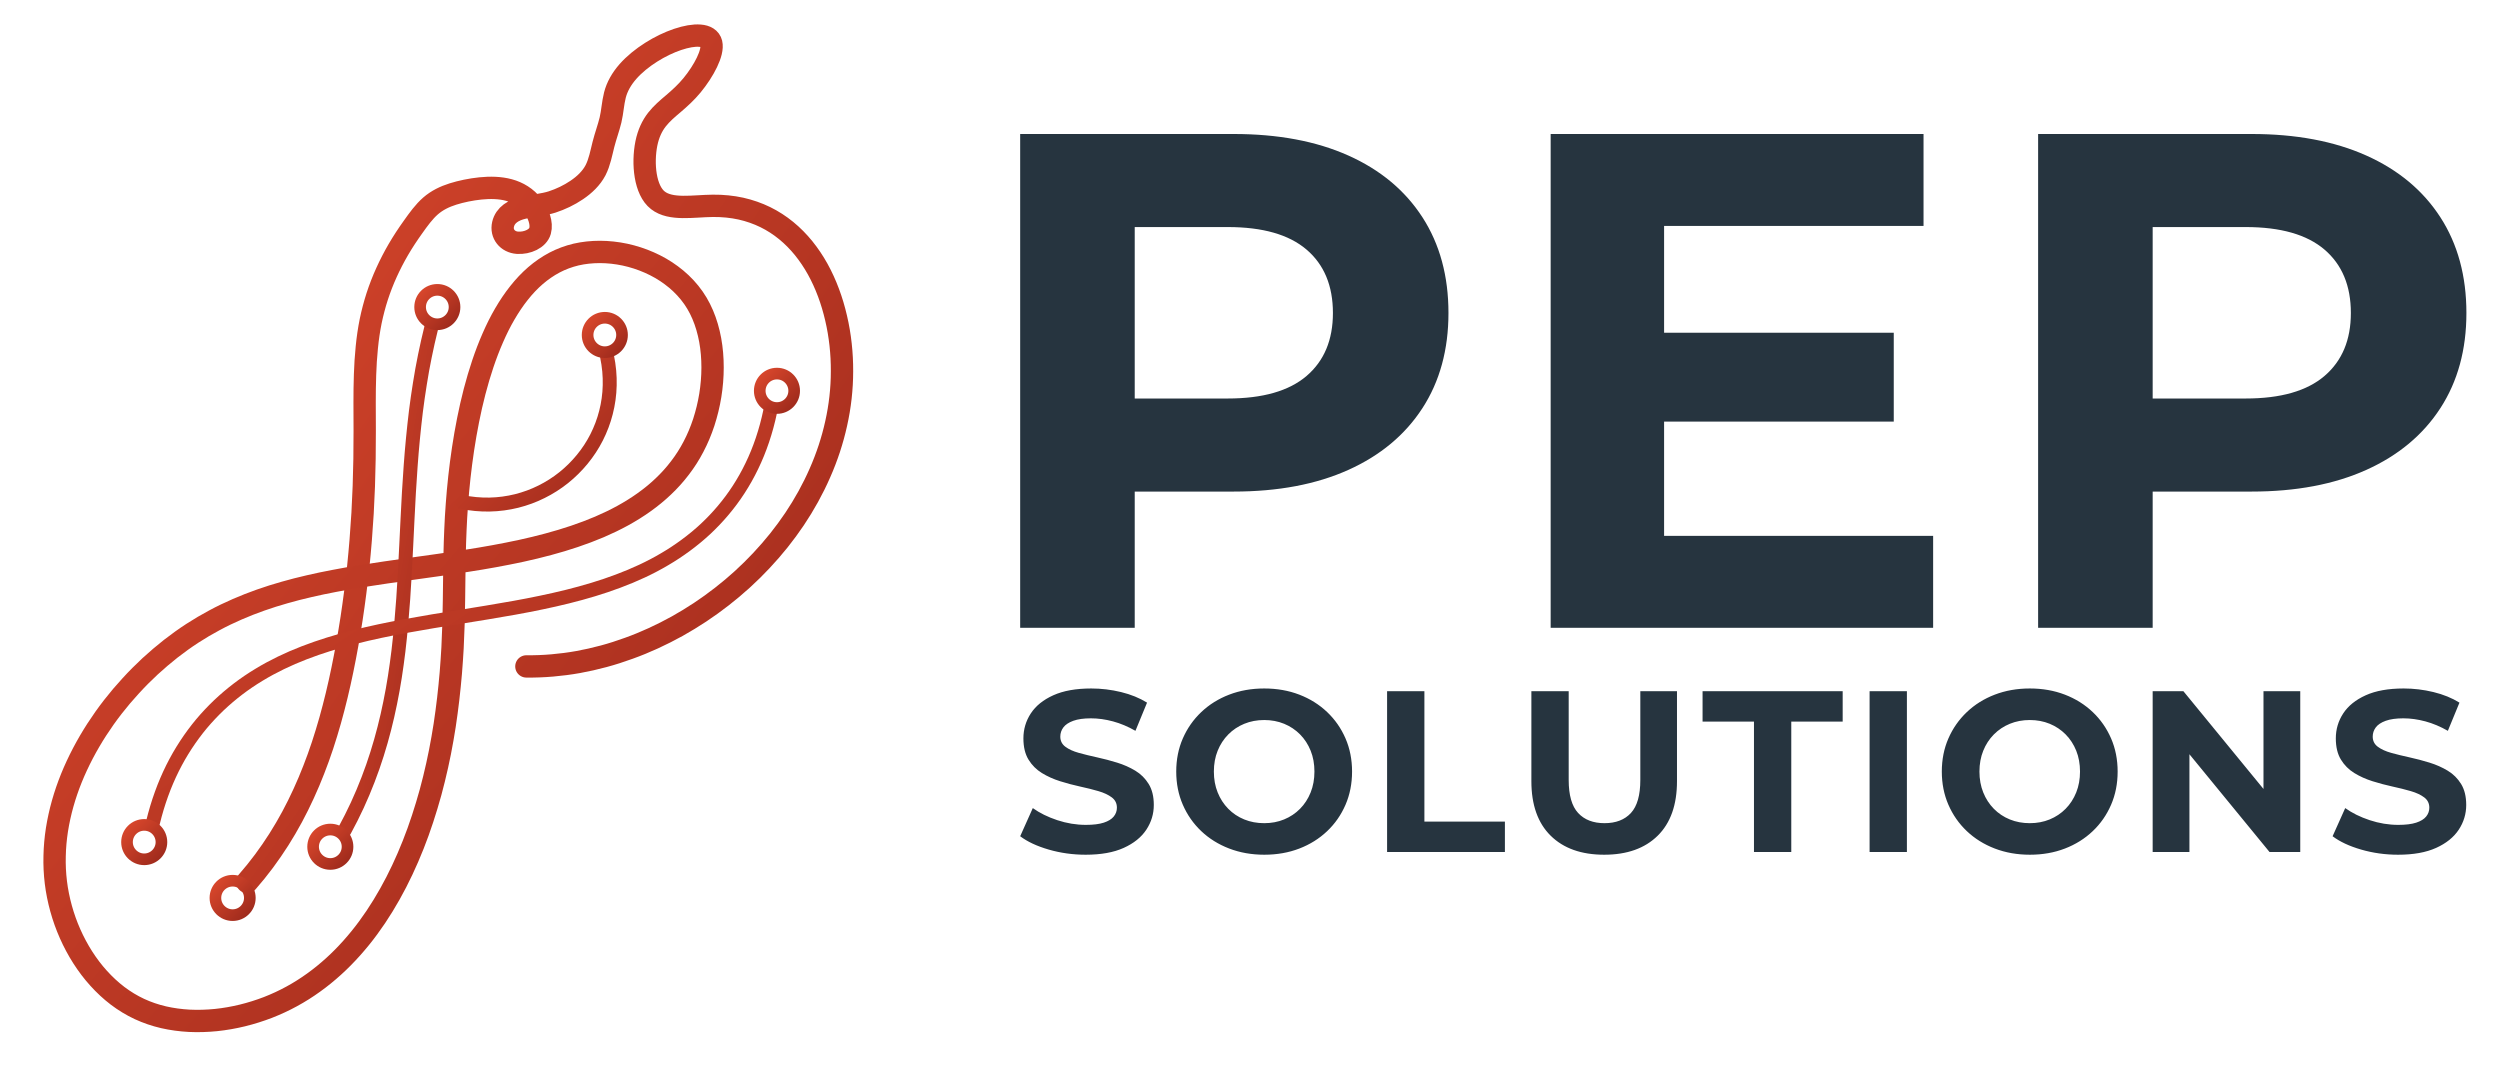
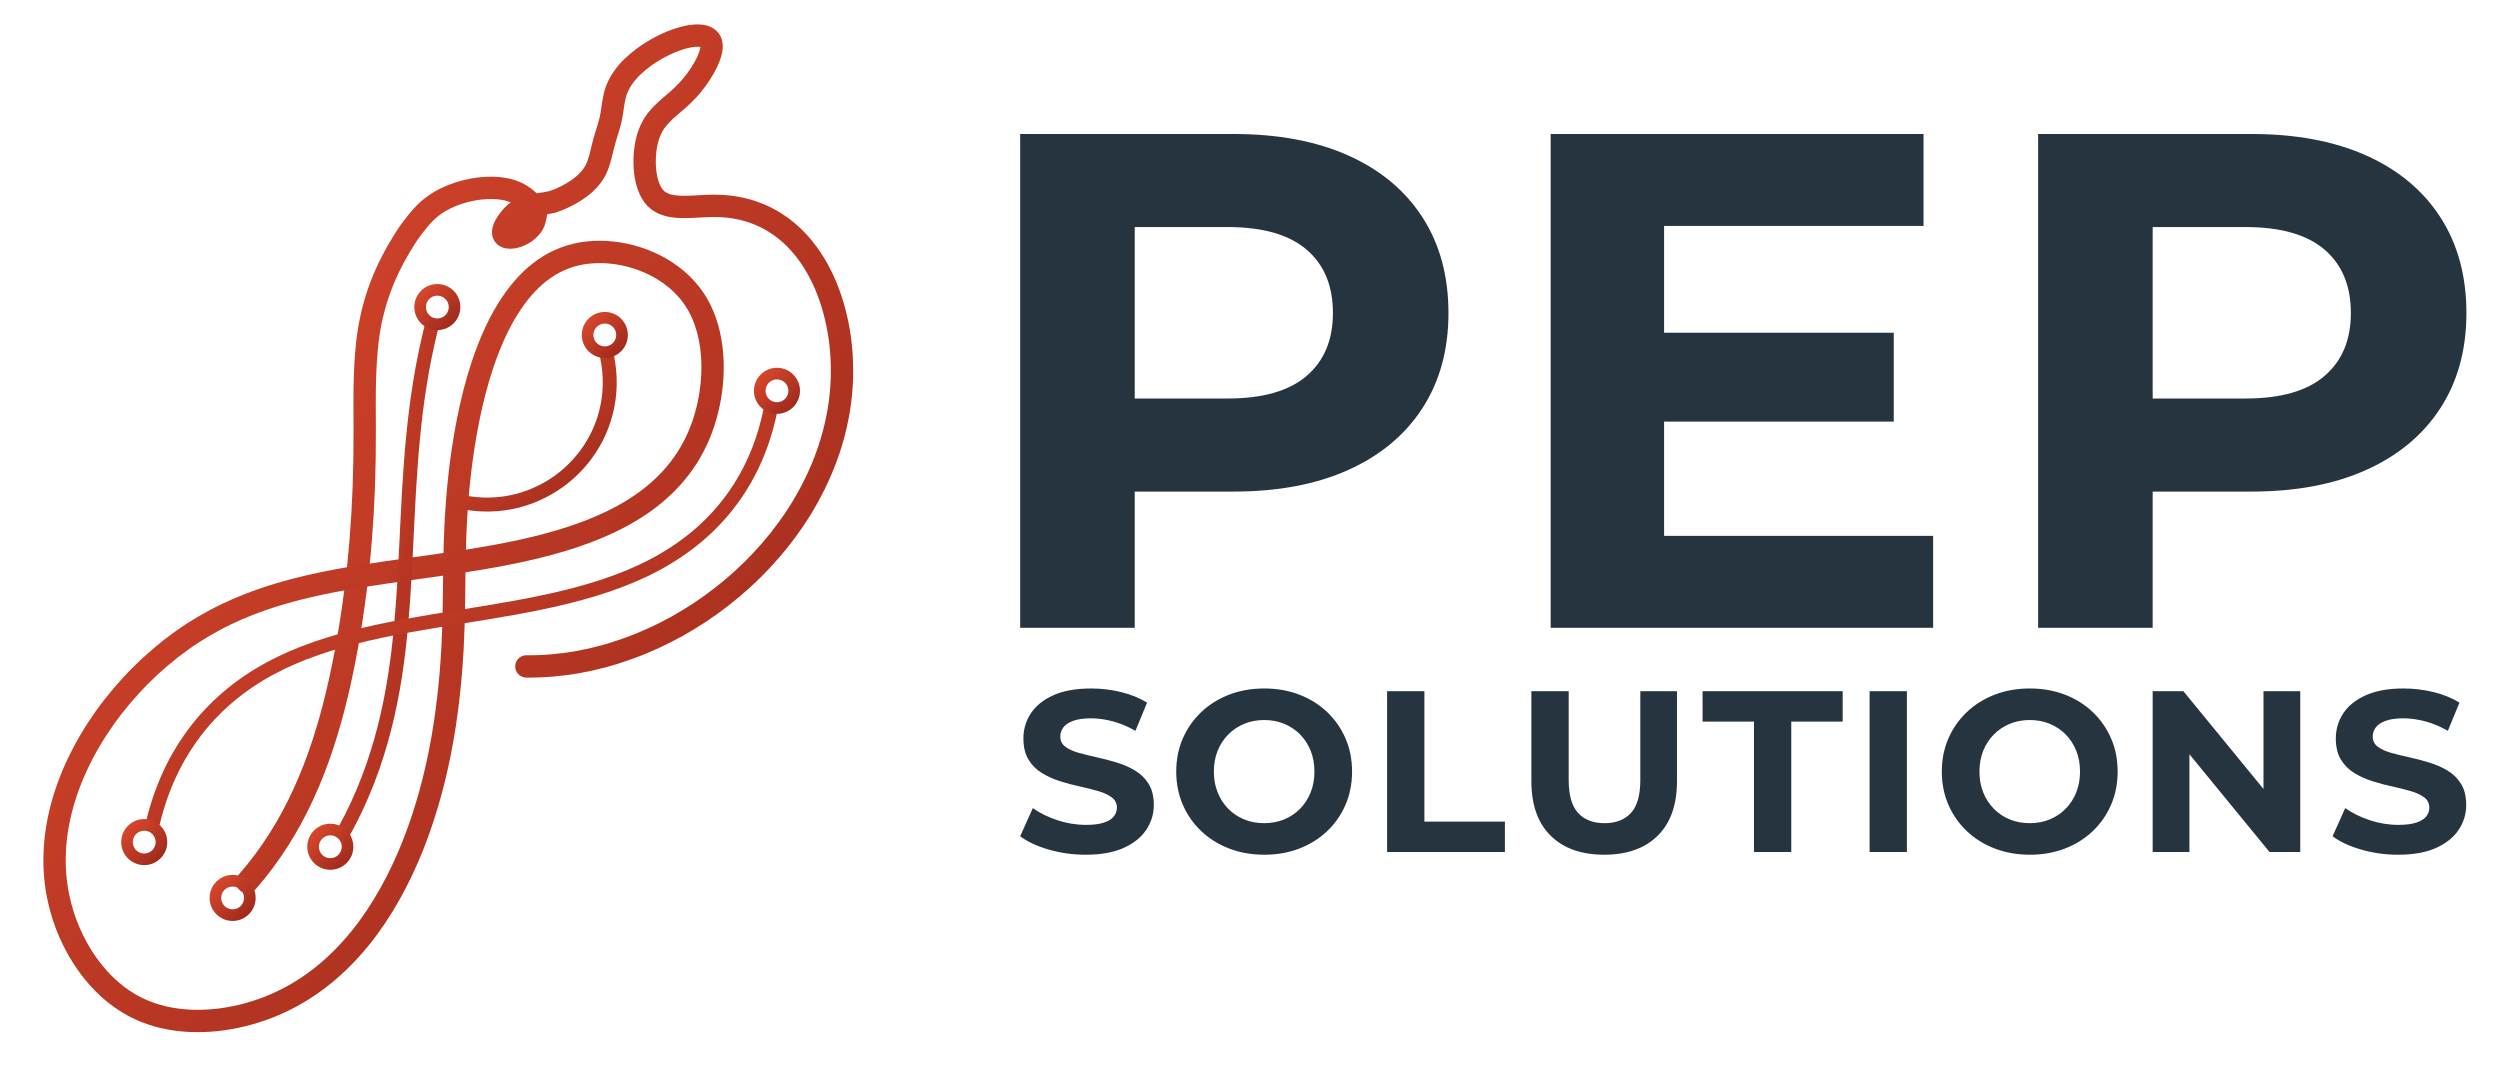
<svg xmlns="http://www.w3.org/2000/svg" viewBox="0 0 446 192" fill="none" stroke-linecap="round" stroke-linejoin="round">
  <defs>
    <linearGradient id="g" x1="0" y1="0" x2="1" y2="1">
      <stop offset="0" stop-color="#D9472C" />
      <stop offset="1" stop-color="#9E2A1C" />
    </linearGradient>
  </defs>
  <g transform="translate(0 0) scale(0.83)">
    <g stroke="url(#g)" stroke-width="4.8" data-spesse="1">
-       <path d="M53.13 189.56 C54.41 188.1 55.61 186.61 56.75 185.08 C57.88 183.55 58.95 182 59.96 180.41 C60.96 178.82 61.91 177.21 62.79 175.57 C63.67 173.93 64.5 172.26 65.27 170.57 C66.05 168.88 66.77 167.17 67.44 165.44 C68.12 163.72 68.74 161.97 69.33 160.2 C69.91 158.44 70.45 156.66 70.96 154.86 C71.46 153.07 71.93 151.27 72.37 149.45 C72.81 147.64 73.21 145.81 73.59 143.98 C73.97 142.15 74.32 140.31 74.65 138.47 C74.98 136.63 75.28 134.79 75.57 132.94 C75.85 131.09 76.11 129.23 76.35 127.36 C76.59 125.5 76.81 123.62 77.01 121.74 C77.2 119.86 77.38 117.97 77.53 116.06 C77.68 114.16 77.81 112.25 77.93 110.32 C78.04 108.4 78.13 106.46 78.2 104.51 C78.27 102.56 78.32 100.59 78.35 98.61 C78.38 96.63 78.39 94.64 78.39 92.63 C78.38 90.62 78.37 88.6 78.37 86.58 C78.37 84.56 78.39 82.55 78.46 80.56 C78.53 78.58 78.64 76.61 78.84 74.69 C79.03 72.76 79.3 70.88 79.67 69.05 C80.05 67.22 80.52 65.44 81.08 63.7 C81.65 61.96 82.31 60.25 83.07 58.58 C83.83 56.9 84.68 55.25 85.63 53.62 C86.58 52 87.63 50.39 88.78 48.79 C89.92 47.18 91.14 45.49 92.54 44.27 C93.95 43.05 95.56 42.27 97.36 41.7 C99.16 41.14 101.17 40.72 103.26 40.5 C105.34 40.29 107.47 40.32 109.41 40.85 C111.36 41.38 113.14 42.45 114.45 44.15 C115.76 45.84 116.54 48 116.08 49.64 C115.61 51.28 113.38 52.32 111.23 52.18 C109.08 52.03 107.66 50.27 108.13 48.22 C108.6 46.17 110.41 45.14 112.5 44.66 C114.6 44.18 116.85 44 118.68 43.41 C120.51 42.81 122.31 41.96 123.98 40.83 C125.65 39.7 127.11 38.3 128 36.6 C128.88 34.89 129.23 32.91 129.7 31.05 C130.17 29.2 130.81 27.51 131.23 25.77 C131.64 24.03 131.72 22.21 132.17 20.43 C132.62 18.66 133.59 16.94 134.97 15.37 C136.35 13.81 138.1 12.4 139.97 11.22 C141.83 10.04 143.8 9.1 145.63 8.48 C147.47 7.86 149.16 7.56 150.45 7.67 C151.74 7.77 152.63 8.29 152.88 9.29 C153.12 10.3 152.73 11.78 151.95 13.4 C151.17 15.03 150.02 16.78 148.74 18.34 C147.46 19.89 146.08 21.13 144.77 22.25 C143.46 23.36 142.22 24.4 141.19 25.72 C140.17 27.04 139.37 28.68 138.93 30.84 C138.5 32.99 138.42 35.52 138.8 37.77 C139.18 40.03 140.02 41.99 141.41 43.06 C142.79 44.14 144.68 44.45 146.76 44.48 C148.83 44.51 151.09 44.26 153.23 44.24 C155.37 44.22 157.37 44.43 159.25 44.84 C161.12 45.26 162.87 45.88 164.49 46.67 C166.12 47.47 167.61 48.44 168.98 49.56 C170.35 50.68 171.6 51.95 172.73 53.34 C173.86 54.74 174.87 56.25 175.76 57.85 C176.65 59.46 177.42 61.15 178.08 62.92 C178.74 64.68 179.28 66.51 179.71 68.37 C180.15 70.24 180.47 72.14 180.68 74.06 C180.89 75.97 180.99 77.89 180.98 79.79 C180.98 81.7 180.87 83.59 180.66 85.46 C180.45 87.33 180.14 89.18 179.73 91.01 C179.33 92.84 178.83 94.64 178.25 96.42 C177.66 98.2 176.99 99.95 176.23 101.67 C175.48 103.39 174.64 105.07 173.73 106.73 C172.82 108.38 171.84 109.99 170.78 111.57 C169.72 113.14 168.6 114.67 167.41 116.16 C166.22 117.65 164.96 119.09 163.65 120.49 C162.34 121.88 160.98 123.23 159.56 124.52 C158.14 125.81 156.67 127.05 155.15 128.23 C153.63 129.41 152.07 130.54 150.47 131.6 C148.87 132.66 147.23 133.65 145.56 134.59 C143.88 135.52 142.18 136.38 140.44 137.18 C138.71 137.97 136.95 138.7 135.16 139.34 C133.38 139.99 131.58 140.57 129.76 141.06 C127.94 141.55 126.1 141.97 124.26 142.3 C122.42 142.63 120.56 142.87 118.71 143.03 C116.85 143.19 114.99 143.26 113.14 143.24" />
+       <path d="m 53.13,189.56 c 1.28,-1.46 2.48,-2.95 3.62,-4.48 1.13,-1.53 2.2,-3.08 3.21,-4.67 1,-1.59 1.95,-3.2 2.83,-4.84 0.88,-1.64 1.71,-3.31 2.48,-5 0.78,-1.69 1.5,-3.4 2.17,-5.13 0.68,-1.72 1.3,-3.47 1.89,-5.24 0.58,-1.76 1.12,-3.54 1.63,-5.34 0.5,-1.79 0.97,-3.59 1.41,-5.41 0.44,-1.81 0.84,-3.64 1.22,-5.47 0.38,-1.83 0.73,-3.67 1.06,-5.51 0.33,-1.84 0.63,-3.68 0.92,-5.53 0.28,-1.85 0.54,-3.71 0.78,-5.58 0.24,-1.86 0.46,-3.74 0.66,-5.62 0.19,-1.88 0.37,-3.77 0.52,-5.68 0.15,-1.9 0.28,-3.81 0.4,-5.74 0.11,-1.92 0.2,-3.86 0.27,-5.81 0.07,-1.95 0.12,-3.92 0.15,-5.9 0.03,-1.98 0.04,-3.97 0.04,-5.98 -0.01,-2.01 -0.02,-4.03 -0.02,-6.05 0,-2.02 0.02,-4.03 0.09,-6.02 0.07,-1.98 0.18,-3.95 0.38,-5.87 0.19,-1.93 0.46,-3.81 0.83,-5.64 0.38,-1.83 0.85,-3.61 1.41,-5.35 0.57,-1.74 1.23,-3.45 1.99,-5.12 0.76,-1.68 1.61,-3.33 2.56,-4.96 0.95,-1.62 1.994,-3.341 3.15,-4.83 1.156,-1.489 2.331,-2.95 3.747,-4.087 1.416,-1.137 2.833,-1.952 4.631,-2.679 C 98.956,41.296 101.17,40.72 103.26,40.5 c 2.08,-0.21 4.21,-0.18 6.15,0.35 1.95,0.53 3.73,1.6 5.04,3.3 0.949,1.19 0.883,1.64 0.423,3.28 -1.093,3.815 -9.165,5.58 -6,0.561 2.747,-4.356 5.933,-3.669 9.807,-4.581 1.83,-0.6 3.63,-1.45 5.3,-2.58 1.67,-1.13 3.13,-2.53 4.02,-4.23 0.88,-1.71 1.23,-3.69 1.7,-5.55 0.47,-1.85 1.11,-3.54 1.53,-5.28 0.41,-1.74 0.49,-3.56 0.94,-5.34 0.45,-1.77 1.42,-3.49 2.8,-5.06 1.38,-1.56 3.13,-2.97 5,-4.15 1.86,-1.18 3.83,-2.12 5.66,-2.74 1.84,-0.62 3.53,-0.92 4.82,-0.81 1.29,0.1 2.18,0.62 2.43,1.62 0.24,1.01 -0.15,2.49 -0.93,4.11 -0.78,1.63 -1.93,3.38 -3.21,4.94 -1.28,1.55 -2.66,2.79 -3.97,3.91 -1.31,1.11 -2.55,2.15 -3.58,3.47 -1.02,1.32 -1.82,2.96 -2.26,5.12 -0.43,2.15 -0.51,4.68 -0.13,6.93 0.38,2.26 1.22,4.22 2.61,5.29 1.38,1.08 3.27,1.39 5.35,1.42 2.07,0.03 4.33,-0.22 6.47,-0.24 2.14,-0.02 4.14,0.19 6.02,0.6 1.87,0.42 3.62,1.04 5.24,1.83 1.63,0.8 3.12,1.77 4.49,2.89 1.37,1.12 2.62,2.39 3.75,3.78 1.13,1.4 2.14,2.91 3.03,4.51 0.89,1.61 1.66,3.3 2.32,5.07 0.66,1.76 1.2,3.59 1.63,5.45 0.44,1.87 0.76,3.77 0.97,5.69 0.21,1.91 0.31,3.83 0.3,5.73 0,1.91 -0.11,3.8 -0.32,5.67 -0.21,1.87 -0.52,3.72 -0.93,5.55 -0.4,1.83 -0.9,3.63 -1.48,5.41 -0.59,1.78 -1.26,3.53 -2.02,5.25 -0.75,1.72 -1.59,3.4 -2.5,5.06 -0.91,1.65 -1.89,3.26 -2.95,4.84 -1.06,1.57 -2.18,3.1 -3.37,4.59 -1.19,1.49 -2.45,2.93 -3.76,4.33 -1.31,1.39 -2.67,2.74 -4.09,4.03 -1.42,1.29 -2.89,2.53 -4.41,3.71 -1.52,1.18 -3.08,2.31 -4.68,3.37 -1.6,1.06 -3.24,2.05 -4.91,2.99 -1.68,0.93 -3.38,1.79 -5.12,2.59 -1.73,0.79 -3.49,1.52 -5.28,2.16 -1.78,0.65 -3.58,1.23 -5.4,1.72 -1.82,0.49 -3.66,0.91 -5.5,1.24 -1.84,0.33 -3.7,0.57 -5.55,0.73 -1.86,0.16 -3.72,0.23 -5.57,0.21" />
      <path d="M98.21 108.37 C98.35 106.49 98.52 104.54 98.74 102.55 C98.96 100.56 99.22 98.53 99.53 96.48 C99.84 94.43 100.2 92.36 100.61 90.3 C101.02 88.24 101.48 86.19 102.01 84.16 C102.54 82.14 103.12 80.15 103.77 78.22 C104.42 76.28 105.14 74.4 105.93 72.6 C106.71 70.8 107.57 69.08 108.51 67.47 C109.45 65.86 110.46 64.35 111.56 62.97 C112.65 61.59 113.83 60.34 115.1 59.24 C116.37 58.15 117.73 57.21 119.18 56.44 C120.63 55.68 122.18 55.1 123.82 54.71 C125.47 54.33 127.2 54.15 128.97 54.15 C130.74 54.16 132.54 54.35 134.32 54.73 C136.1 55.11 137.86 55.68 139.54 56.42 C141.22 57.16 142.82 58.07 144.28 59.16 C145.75 60.24 147.08 61.5 148.22 62.91 C149.37 64.33 150.31 65.91 151.04 67.63 C151.77 69.34 152.3 71.18 152.65 73.09 C153 75.01 153.16 76.99 153.16 78.99 C153.16 80.99 152.99 83.01 152.67 84.99 C152.35 86.97 151.87 88.91 151.27 90.77 C150.66 92.62 149.92 94.38 149.06 96.01 C148.21 97.65 147.23 99.17 146.14 100.59 C145.06 102.01 143.87 103.33 142.58 104.55 C141.3 105.77 139.92 106.9 138.46 107.94 C137 108.99 135.46 109.94 133.85 110.83 C132.24 111.71 130.56 112.52 128.83 113.26 C127.09 114 125.3 114.67 123.47 115.29 C121.64 115.91 119.76 116.47 117.86 116.98 C115.95 117.5 114.02 117.96 112.06 118.39 C110.11 118.81 108.14 119.2 106.16 119.56 C104.19 119.92 102.21 120.25 100.24 120.55 C98.26 120.86 96.3 121.15 94.36 121.43 C92.41 121.71 90.48 121.98 88.57 122.24 C86.65 122.51 84.76 122.77 82.88 123.05 C80.99 123.32 79.13 123.6 77.29 123.9 C75.44 124.2 73.61 124.52 71.8 124.87 C69.99 125.21 68.2 125.59 66.43 126 C64.65 126.41 62.9 126.85 61.17 127.35 C59.43 127.84 57.72 128.38 56.02 128.98 C54.33 129.58 52.65 130.23 51 130.95 C49.35 131.67 47.71 132.45 46.1 133.32 C44.49 134.18 42.9 135.11 41.33 136.13 C39.76 137.15 38.22 138.26 36.7 139.44 C35.19 140.63 33.71 141.89 32.27 143.21 C30.84 144.54 29.44 145.94 28.11 147.4 C26.77 148.85 25.48 150.37 24.26 151.94 C23.04 153.51 21.89 155.13 20.81 156.8 C19.74 158.46 18.74 160.17 17.82 161.92 C16.91 163.66 16.08 165.44 15.35 167.24 C14.62 169.05 13.99 170.88 13.47 172.73 C12.95 174.58 12.54 176.45 12.24 178.33 C11.95 180.21 11.78 182.1 11.74 183.99 C11.69 185.88 11.78 187.77 12.01 189.66 C12.24 191.55 12.62 193.43 13.13 195.28 C13.64 197.13 14.29 198.95 15.07 200.71 C15.85 202.47 16.76 204.17 17.78 205.77 C18.81 207.38 19.95 208.89 21.21 210.28 C22.46 211.66 23.82 212.93 25.28 214.04 C26.75 215.15 28.31 216.1 29.96 216.87 C31.61 217.64 33.36 218.23 35.16 218.65 C36.96 219.06 38.82 219.31 40.7 219.41 C42.59 219.5 44.51 219.44 46.42 219.25 C48.33 219.05 50.23 218.72 52.11 218.26 C53.98 217.8 55.82 217.22 57.59 216.54 C59.36 215.85 61.06 215.06 62.69 214.17 C64.33 213.28 65.89 212.29 67.39 211.21 C68.89 210.14 70.32 208.97 71.69 207.73 C73.06 206.49 74.37 205.16 75.61 203.77 C76.85 202.38 78.04 200.92 79.16 199.39 C80.28 197.87 81.34 196.29 82.34 194.65 C83.34 193.02 84.29 191.33 85.18 189.6 C86.07 187.88 86.9 186.1 87.68 184.3 C88.46 182.5 89.19 180.66 89.86 178.8 C90.53 176.94 91.15 175.05 91.72 173.15 C92.3 171.25 92.82 169.34 93.29 167.41 C93.76 165.49 94.19 163.57 94.57 161.64 C94.95 159.72 95.28 157.8 95.58 155.89 C95.87 153.98 96.12 152.09 96.34 150.21 C96.56 148.33 96.74 146.47 96.9 144.63 C97.05 142.8 97.17 140.99 97.27 139.22 C97.36 137.44 97.43 135.71 97.48 134.01 C97.53 132.3 97.56 130.63 97.58 128.98 C97.61 127.32 97.62 125.67 97.64 124.01 C97.66 122.36 97.68 120.69 97.72 119 C97.76 117.31 97.81 115.59 97.89 113.83 C97.96 112.06 98.07 110.25 98.21 108.37 Z" />
    </g>
    <g stroke="url(#g)" stroke-width="3.0" data-piste="1">
      <path d="M92.69 70.46 C92.19 72.48 91.73 74.49 91.33 76.49 C90.92 78.49 90.56 80.48 90.25 82.46 C89.93 84.44 89.65 86.42 89.4 88.39 C89.16 90.36 88.95 92.31 88.76 94.27 C88.57 96.22 88.41 98.17 88.27 100.1 C88.13 102.04 88 103.97 87.89 105.9 C87.78 107.82 87.68 109.74 87.59 111.65 C87.49 113.57 87.4 115.47 87.31 117.37 C87.21 119.27 87.12 121.17 87.02 123.06 C86.91 124.94 86.8 126.83 86.67 128.71 C86.54 130.59 86.39 132.46 86.22 134.33 C86.05 136.2 85.86 138.06 85.64 139.92 C85.41 141.78 85.16 143.64 84.87 145.49 C84.58 147.34 84.25 149.19 83.87 151.04 C83.5 152.88 83.08 154.72 82.61 156.56 C82.14 158.4 81.62 160.24 81.04 162.07 C80.46 163.9 79.83 165.73 79.12 167.56 C78.42 169.39 77.65 171.21 76.81 173.04 C75.97 174.86 75.05 176.68 74.06 178.5" />
      <path d="M165.55 88.39 C165.1 90.55 164.54 92.61 163.88 94.57 C163.22 96.53 162.46 98.4 161.6 100.17 C160.75 101.94 159.8 103.62 158.77 105.21 C157.74 106.8 156.62 108.3 155.43 109.71 C154.24 111.13 152.97 112.45 151.64 113.7 C150.3 114.94 148.9 116.1 147.43 117.18 C145.97 118.26 144.45 119.27 142.87 120.19 C141.3 121.12 139.68 121.97 138.01 122.75 C136.34 123.53 134.62 124.25 132.87 124.9 C131.12 125.56 129.34 126.16 127.52 126.71 C125.7 127.26 123.86 127.77 121.99 128.23 C120.12 128.7 118.22 129.12 116.31 129.52 C114.41 129.92 112.48 130.29 110.55 130.64 C108.61 130.99 106.67 131.32 104.73 131.64 C102.78 131.96 100.83 132.27 98.89 132.59 C96.94 132.9 95 133.21 93.07 133.53 C91.13 133.85 89.2 134.19 87.29 134.54 C85.38 134.89 83.48 135.26 81.6 135.66 C79.73 136.06 77.87 136.49 76.03 136.96 C74.2 137.43 72.39 137.93 70.62 138.49 C68.84 139.05 67.1 139.65 65.39 140.31 C63.68 140.97 62.01 141.69 60.38 142.48 C58.75 143.27 57.17 144.12 55.63 145.06 C54.09 145.99 52.6 147 51.17 148.09 C49.74 149.18 48.36 150.35 47.04 151.6 C45.73 152.85 44.48 154.18 43.29 155.59 C42.11 157.01 41 158.51 39.96 160.1 C38.92 161.68 37.96 163.36 37.08 165.12 C36.21 166.88 35.41 168.73 34.71 170.68 C34.01 172.62 33.4 174.65 32.88 176.78" />
      <path d="M130.48 76.62 C130.92 78.73 131.1 80.79 131.05 82.81 C131.01 84.82 130.73 86.77 130.25 88.65 C129.78 90.52 129.09 92.31 128.24 94 C127.38 95.69 126.34 97.27 125.15 98.72 C123.96 100.17 122.62 101.5 121.16 102.67 C119.69 103.84 118.1 104.86 116.4 105.7 C114.71 106.55 112.91 107.21 111.04 107.68 C109.17 108.14 107.23 108.41 105.23 108.45 C103.24 108.49 101.19 108.3 99.12 107.87" />
    </g>
    <g stroke="url(#g)" stroke-width="2.5" data-nodi="1">
      <circle cx="94" cy="66" r="3.7" />
      <circle cx="130" cy="72" r="3.7" />
      <circle cx="167" cy="84" r="3.7" />
      <circle cx="31" cy="181" r="3.7" />
      <circle cx="50" cy="193" r="3.7" />
      <circle cx="71" cy="182" r="3.7" />
    </g>
  </g>
  <g fill="#26343F">
    <path transform="translate(171.56 112.00) scale(0.12585)" d="M82.946 0.0V-700.0H385.552Q479.932 -700.0 548.113 -669.509Q616.294 -639.017 653.183 -581.931Q690.071 -524.844 690.071 -446.258Q690.071 -368.275 653.183 -311.387Q616.294 -254.499 548.113 -223.809Q479.932 -193.119 385.552 -193.119H172.915L245.331 -265.759V0.0ZM245.331 -248.207 172.915 -325.037H377.19Q451.533 -325.037 488.911 -356.993Q526.289 -388.949 526.289 -446.258Q526.289 -504.17 488.911 -536.126Q451.533 -568.082 377.19 -568.082H172.915L245.331 -644.912ZM834.946 0.0V-700.0H1363.518V-569.669H995.745V-130.331H1377.122V0.0ZM983.969 -292.326V-418.277H1321.312V-292.326ZM1525.946 0.0V-700.0H1828.552Q1922.932 -700.0 1991.113 -669.509Q2059.294 -639.017 2096.183 -581.931Q2133.071 -524.844 2133.071 -446.258Q2133.071 -368.275 2096.183 -311.387Q2059.294 -254.499 1991.113 -223.809Q1922.932 -193.119 1828.552 -193.119H1615.915L1688.331 -265.759V0.0ZM1688.331 -248.207 1615.915 -325.037H1820.19Q1894.533 -325.037 1931.911 -356.993Q1969.289 -388.949 1969.289 -446.258Q1969.289 -504.17 1931.911 -536.126Q1894.533 -568.082 1820.19 -568.082H1615.915L1688.331 -644.912Z" />
    <path transform="translate(180.85 152.00) scale(0.04099)" d="M313.173 11.776Q229.397 11.776 152.224 -10.637Q75.051 -33.051 28.085 -68.671L82.966 -191.192Q127.535 -159.175 189.337 -138.658Q251.139 -118.141 313.966 -118.141Q362.448 -118.141 391.904 -127.77Q421.36 -137.399 435.187 -154.347Q449.014 -171.294 449.014 -192.949Q449.014 -221.0 426.808 -237.732Q404.601 -254.465 368.592 -264.982Q332.584 -275.499 289.17 -284.904Q245.757 -294.309 202.145 -308.007Q158.533 -321.706 122.524 -343.8Q86.516 -365.895 64.309 -402.188Q42.102 -438.482 42.102 -494.482Q42.102 -554.051 74.378 -603.327Q106.654 -652.603 172.215 -682.19Q237.776 -711.776 337.329 -711.776Q402.898 -711.776 467.071 -696.173Q531.243 -680.569 580.209 -650.173L529.725 -527.445Q481.346 -555.255 431.94 -568.557Q382.535 -581.859 335.932 -581.859Q288.657 -581.859 259.003 -571.031Q229.348 -560.204 216.021 -542.36Q202.694 -524.516 202.694 -502.258Q202.694 -474.603 224.9 -458.069Q247.107 -441.535 283.116 -431.518Q319.124 -421.501 362.736 -411.993Q406.348 -402.484 449.762 -389.088Q493.175 -375.691 529.184 -353.898Q565.192 -332.105 587.399 -296.01Q609.606 -259.915 609.606 -204.915Q609.606 -146.346 577.028 -97.069Q544.45 -47.793 478.786 -18.009Q413.122 11.776 313.173 11.776ZM1090.519 11.776Q1007.866 11.776 937.648 -15.224Q867.431 -42.224 815.939 -91.12Q764.448 -140.017 735.853 -205.953Q707.258 -271.888 707.258 -350.187Q707.258 -428.486 735.854 -494.149Q764.45 -559.813 816.017 -608.882Q867.584 -657.95 937.565 -684.863Q1007.546 -711.776 1090.19 -711.776Q1173.173 -711.776 1242.811 -684.971Q1312.449 -658.165 1363.887 -609.291Q1415.326 -560.416 1443.922 -494.544Q1472.518 -428.673 1472.518 -350.127Q1472.518 -271.581 1443.923 -205.497Q1415.329 -139.414 1363.889 -90.624Q1312.449 -41.835 1242.811 -15.029Q1173.173 11.776 1090.519 11.776ZM1090.172 -125.521Q1137.068 -125.521 1176.776 -141.835Q1216.483 -158.148 1246.085 -188.101Q1275.686 -218.054 1292.211 -259.183Q1308.737 -300.313 1308.737 -350.182Q1308.737 -400.051 1292.279 -440.947Q1275.821 -481.843 1246.191 -511.829Q1216.561 -541.815 1176.832 -558.147Q1137.104 -574.479 1090.208 -574.479Q1043.312 -574.479 1003.425 -558.127Q963.538 -541.776 933.804 -511.754Q904.07 -481.732 887.555 -440.789Q871.039 -399.846 871.039 -350.199Q871.039 -300.552 887.527 -259.423Q904.014 -218.293 933.698 -188.131Q963.382 -157.969 1003.329 -141.745Q1043.276 -125.521 1090.172 -125.521ZM1624.946 0.0V-700.0H1787.331V-132.314H2137.725V0.0ZM2569.81 11.776Q2420.878 11.776 2336.912 -71.0Q2252.946 -153.776 2252.946 -308.363V-700.0H2415.331V-313.552Q2415.331 -214.243 2456.399 -169.882Q2497.467 -125.521 2571.207 -125.521Q2645.343 -125.521 2686.213 -169.882Q2727.082 -214.243 2727.082 -313.552V-700.0H2886.674V-308.363Q2886.674 -153.776 2802.708 -71.0Q2718.742 11.776 2569.81 11.776ZM3221.706 0.0V-567.686H2998.0V-700H3607.796V-567.686H3384.09V0.0ZM3724.946 0.0V-700.0H3887.331V0.0ZM4422.519 11.776Q4339.866 11.776 4269.648 -15.224Q4199.431 -42.224 4147.939 -91.12Q4096.448 -140.017 4067.853 -205.953Q4039.258 -271.888 4039.258 -350.187Q4039.258 -428.486 4067.854 -494.149Q4096.45 -559.813 4148.017 -608.882Q4199.584 -657.95 4269.565 -684.863Q4339.546 -711.776 4422.19 -711.776Q4505.173 -711.776 4574.811 -684.971Q4644.449 -658.165 4695.887 -609.291Q4747.326 -560.416 4775.922 -494.544Q4804.518 -428.673 4804.518 -350.127Q4804.518 -271.581 4775.923 -205.497Q4747.329 -139.414 4695.889 -90.624Q4644.449 -41.835 4574.811 -15.029Q4505.173 11.776 4422.519 11.776ZM4422.172 -125.521Q4469.068 -125.521 4508.776 -141.835Q4548.483 -158.148 4578.085 -188.101Q4607.686 -218.054 4624.211 -259.183Q4640.737 -300.313 4640.737 -350.182Q4640.737 -400.051 4624.279 -440.947Q4607.821 -481.843 4578.191 -511.829Q4548.561 -541.815 4508.832 -558.147Q4469.104 -574.479 4422.208 -574.479Q4375.312 -574.479 4335.425 -558.127Q4295.538 -541.776 4265.804 -511.754Q4236.07 -481.732 4219.555 -440.789Q4203.039 -399.846 4203.039 -350.199Q4203.039 -300.552 4219.527 -259.423Q4236.014 -218.293 4265.698 -188.131Q4295.382 -157.969 4335.329 -141.745Q4375.276 -125.521 4422.172 -125.521ZM4956.946 0.0V-700.0H5090.606L5503.929 -195.558H5439.272V-700.0H5599.277V0.0H5465.618L5052.294 -504.442H5116.952V0.0ZM6025.173 11.776Q5941.397 11.776 5864.224 -10.637Q5787.051 -33.051 5740.085 -68.671L5794.966 -191.192Q5839.535 -159.175 5901.337 -138.658Q5963.139 -118.141 6025.966 -118.141Q6074.448 -118.141 6103.904 -127.77Q6133.36 -137.399 6147.187 -154.347Q6161.014 -171.294 6161.014 -192.949Q6161.014 -221.0 6138.808 -237.732Q6116.601 -254.465 6080.592 -264.982Q6044.584 -275.499 6001.17 -284.904Q5957.757 -294.309 5914.145 -308.007Q5870.533 -321.706 5834.524 -343.8Q5798.516 -365.895 5776.309 -402.188Q5754.102 -438.482 5754.102 -494.482Q5754.102 -554.051 5786.378 -603.327Q5818.654 -652.603 5884.215 -682.19Q5949.776 -711.776 6049.329 -711.776Q6114.898 -711.776 6179.071 -696.173Q6243.243 -680.569 6292.209 -650.173L6241.725 -527.445Q6193.346 -555.255 6143.94 -568.557Q6094.535 -581.859 6047.932 -581.859Q6000.657 -581.859 5971.003 -571.031Q5941.348 -560.204 5928.021 -542.36Q5914.694 -524.516 5914.694 -502.258Q5914.694 -474.603 5936.9 -458.069Q5959.107 -441.535 5995.116 -431.518Q6031.124 -421.501 6074.736 -411.993Q6118.348 -402.484 6161.762 -389.088Q6205.175 -375.691 6241.184 -353.898Q6277.192 -332.105 6299.399 -296.01Q6321.606 -259.915 6321.606 -204.915Q6321.606 -146.346 6289.028 -97.069Q6256.45 -47.793 6190.786 -18.009Q6125.122 11.776 6025.173 11.776Z" />
  </g>
</svg>
